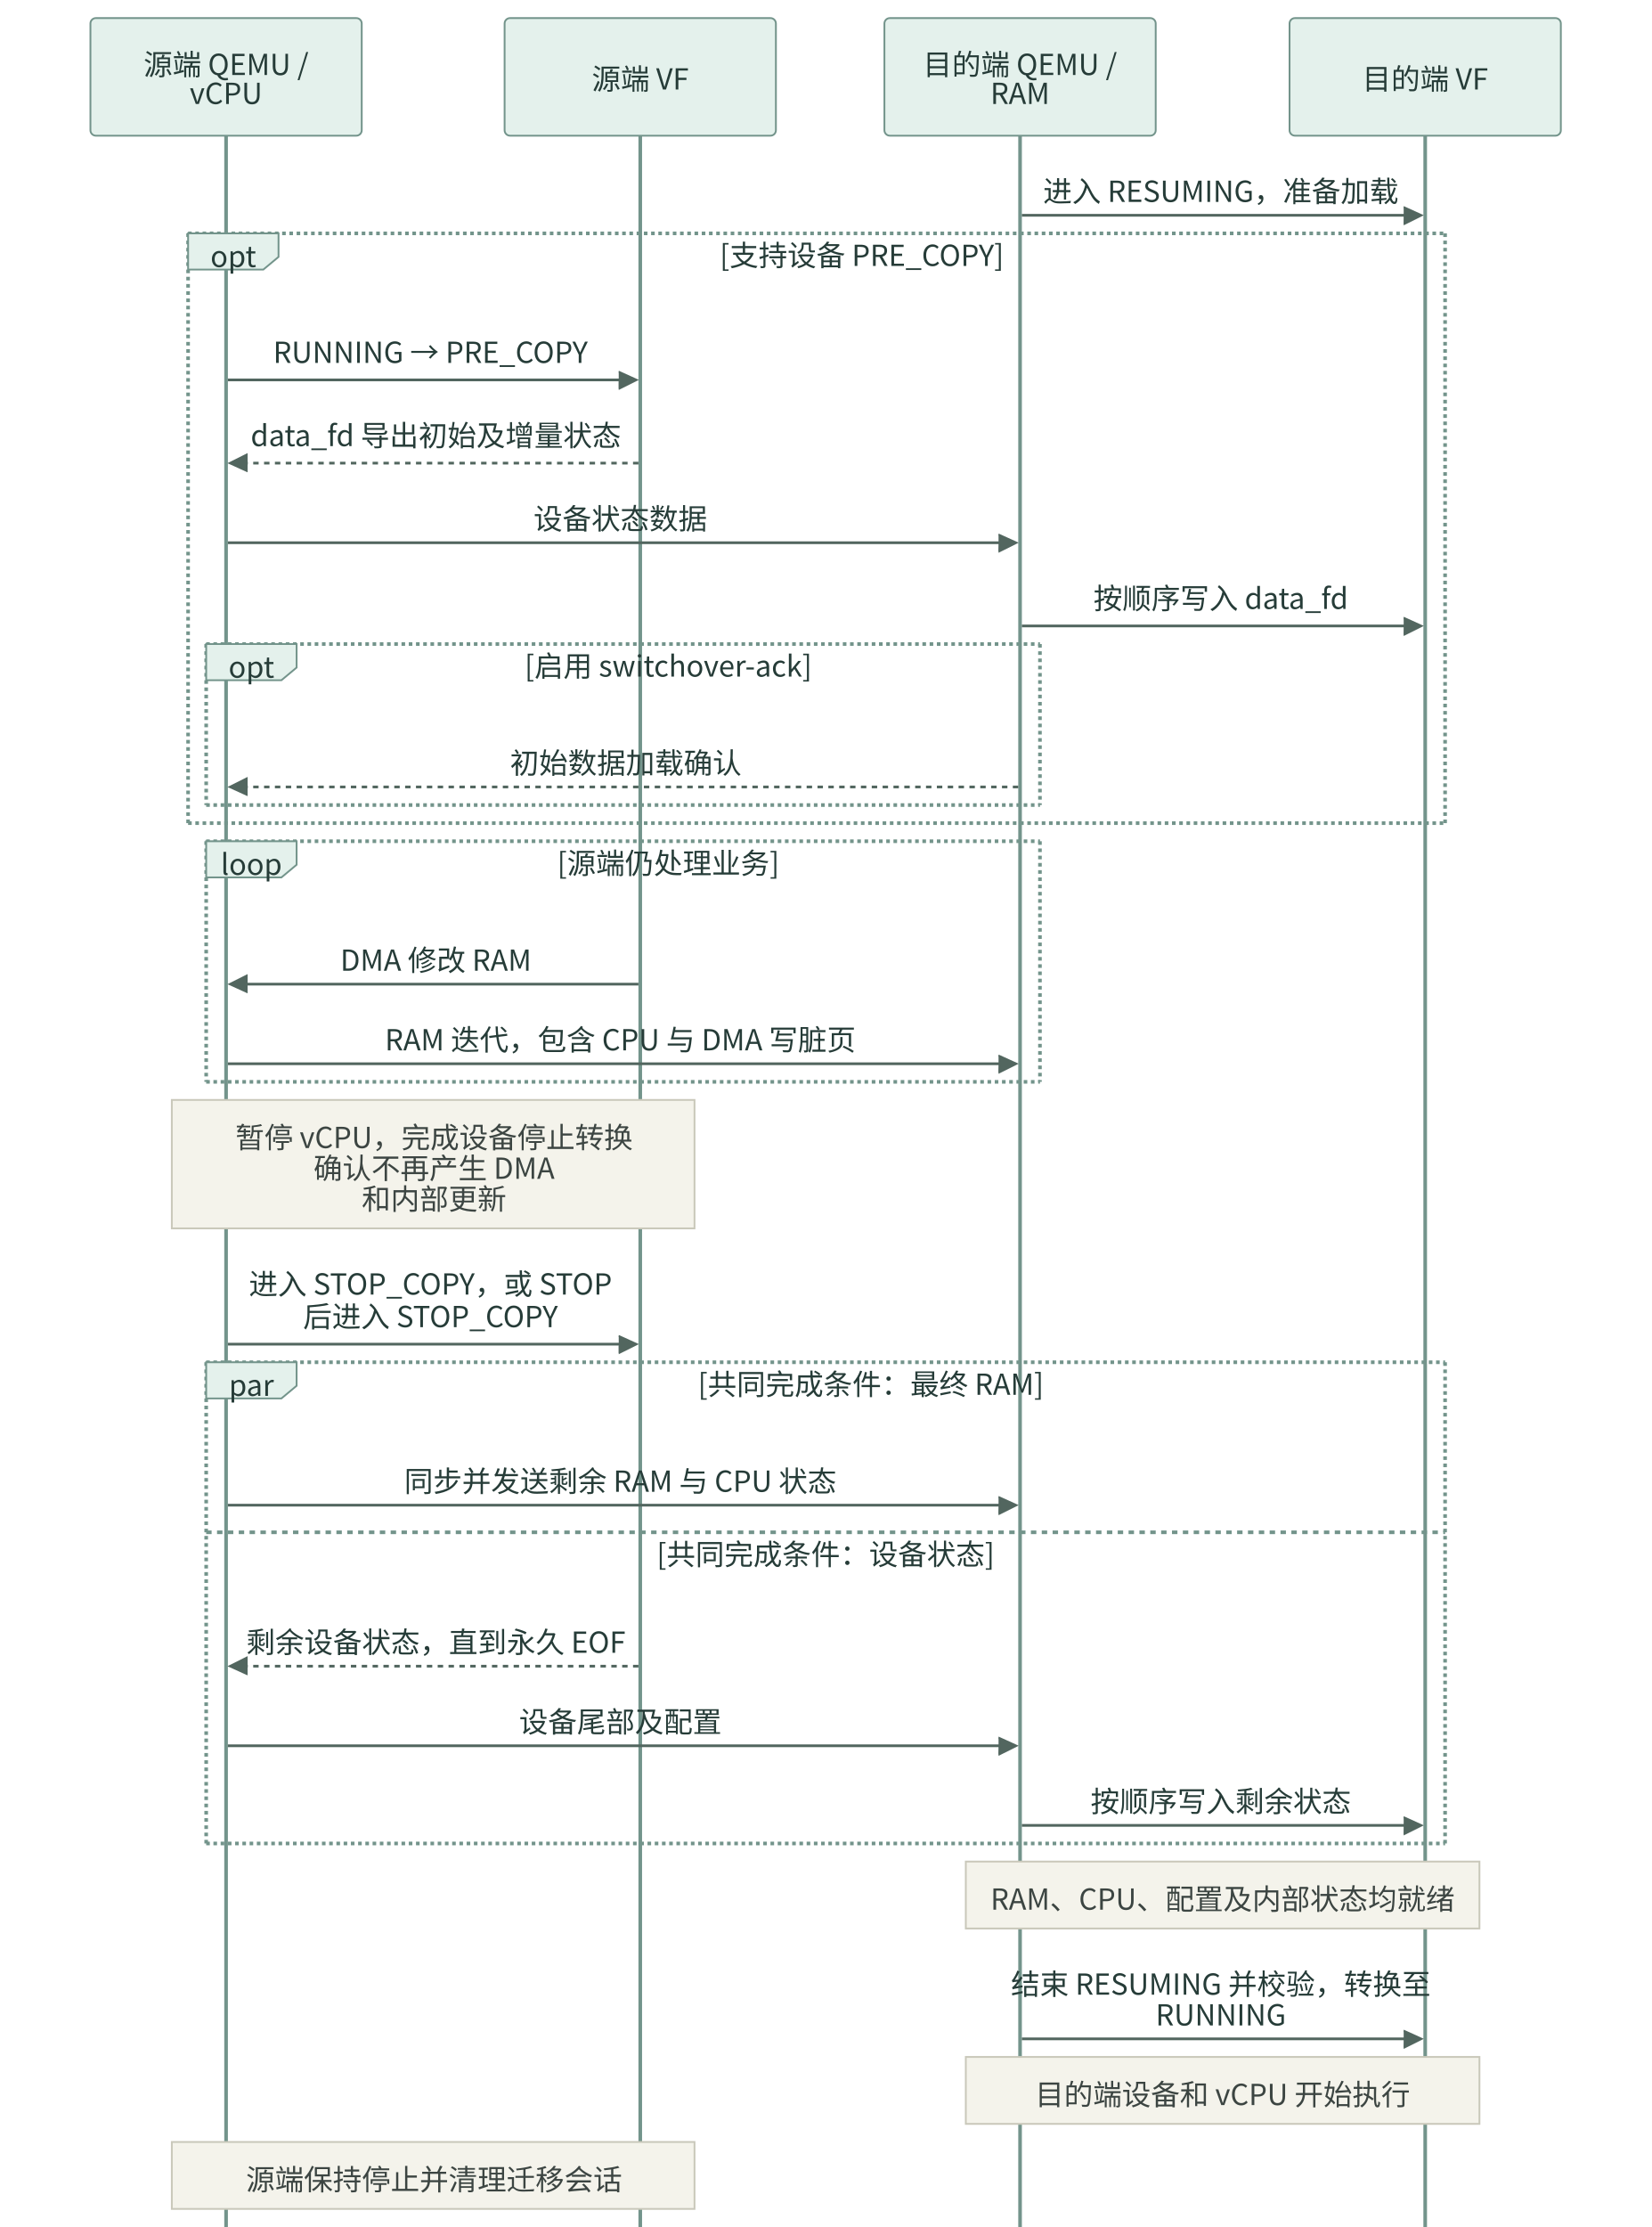
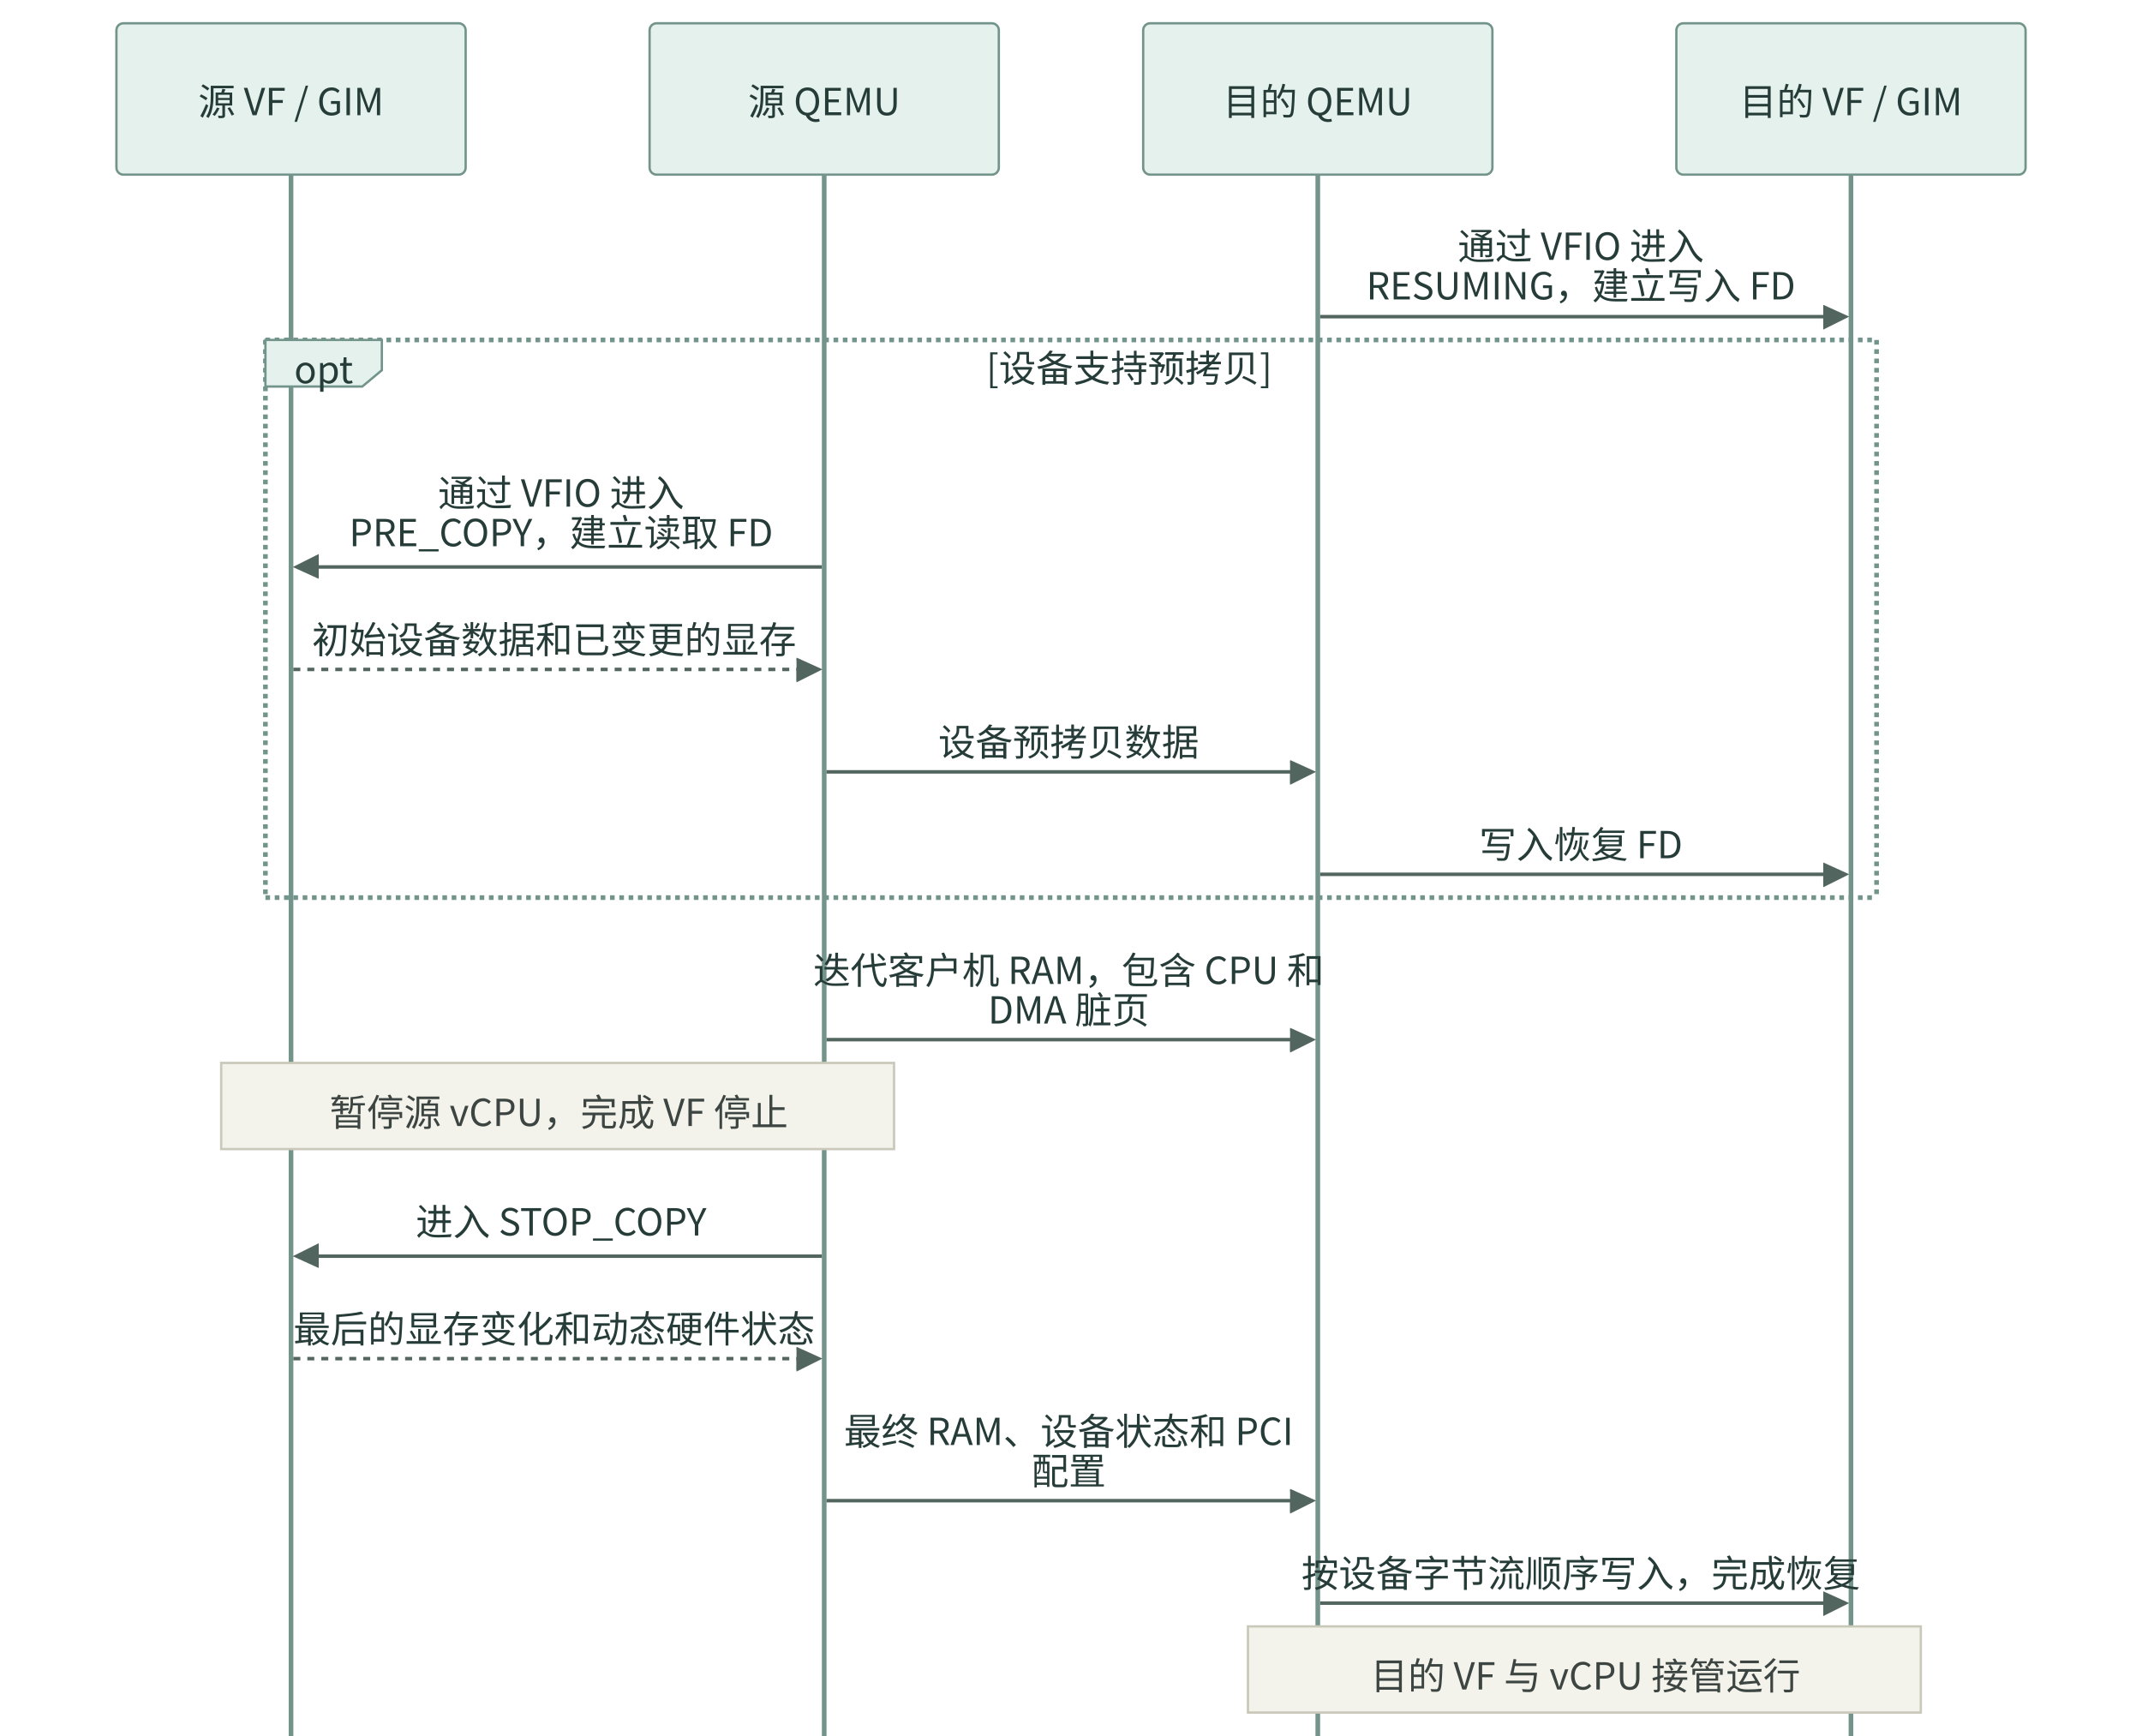
- <svg xmlns="http://www.w3.org/2000/svg" id="my-svg" width="913" style="max-width: 913px; background-color: transparent;" viewBox="-50 -10 913 1231" role="graphics-document document" aria-roledescription="sequence" aria-describedby="chart-desc-my-svg" aria-labelledby="chart-title-my-svg" height="1231">
+ <svg xmlns="http://www.w3.org/2000/svg" id="my-svg" width="920" style="max-width: 920px; background-color: transparent;" viewBox="-50 -10 920 745.5" role="graphics-document document" aria-roledescription="sequence" aria-describedby="chart-desc-my-svg" aria-labelledby="chart-title-my-svg" height="745.5">
  <g>
-     <line id="actor3" x1="738" y1="65" x2="738" y2="2000" class="actor-line 200" stroke-width="0.5px" stroke="#999" name="D" data-et="life-line" data-id="D" />
+     <line id="actor3" x1="745" y1="65" x2="745" y2="2000" class="actor-line 200" stroke-width="0.5px" stroke="#999" name="D" data-et="life-line" data-id="D" />
    <g id="root-3" data-et="participant" data-type="participant" data-id="D">
-       <rect x="663" y="0" fill="#eaeaea" stroke="#666" width="150" height="65" name="D" rx="3" ry="3" class="actor actor-top" />
-       <text x="738" y="32.5" dominant-baseline="central" alignment-baseline="central" class="actor actor-box" style="text-anchor: middle; font-size: 16px; font-weight: 400;">
-         <tspan x="738" dy="0">目的端 VF</tspan>
+       <rect x="670" y="0" fill="#eaeaea" stroke="#666" width="150" height="65" name="D" rx="3" ry="3" class="actor actor-top" />
+       <text x="745" y="32.5" dominant-baseline="central" alignment-baseline="central" class="actor actor-box" style="text-anchor: middle; font-size: 16px; font-weight: 400;">
+         <tspan x="745" dy="0">目的 VF / GIM</tspan>
      </text>
    </g>
  </g>
  <g>
-     <line id="actor2" x1="514" y1="65" x2="514" y2="2000" class="actor-line 200" stroke-width="0.5px" stroke="#999" name="T" data-et="life-line" data-id="T" />
+     <line id="actor2" x1="516" y1="65" x2="516" y2="2000" class="actor-line 200" stroke-width="0.5px" stroke="#999" name="T" data-et="life-line" data-id="T" />
    <g id="root-2" data-et="participant" data-type="participant" data-id="T">
-       <rect x="439" y="0" fill="#eaeaea" stroke="#666" width="150" height="65" name="T" rx="3" ry="3" class="actor actor-top" />
-       <text x="514" y="32.5" dominant-baseline="central" alignment-baseline="central" class="actor actor-box" style="text-anchor: middle; font-size: 16px; font-weight: 400;">
-         <tspan x="514" dy="-8">目的端 QEMU /</tspan>
-       </text>
-       <text x="514" y="32.5" dominant-baseline="central" alignment-baseline="central" class="actor actor-box" style="text-anchor: middle; font-size: 16px; font-weight: 400;">
-         <tspan x="514" dy="8">RAM</tspan>
+       <rect x="441" y="0" fill="#eaeaea" stroke="#666" width="150" height="65" name="T" rx="3" ry="3" class="actor actor-top" />
+       <text x="516" y="32.5" dominant-baseline="central" alignment-baseline="central" class="actor actor-box" style="text-anchor: middle; font-size: 16px; font-weight: 400;">
+         <tspan x="516" dy="0">目的 QEMU</tspan>
      </text>
    </g>
  </g>
  <g>
-     <line id="actor1" x1="304" y1="65" x2="304" y2="2000" class="actor-line 200" stroke-width="0.5px" stroke="#999" name="V" data-et="life-line" data-id="V" />
-     <g id="root-1" data-et="participant" data-type="participant" data-id="V">
-       <rect x="229" y="0" fill="#eaeaea" stroke="#666" width="150" height="65" name="V" rx="3" ry="3" class="actor actor-top" />
+     <line id="actor1" x1="304" y1="65" x2="304" y2="2000" class="actor-line 200" stroke-width="0.5px" stroke="#999" name="S" data-et="life-line" data-id="S" />
+     <g id="root-1" data-et="participant" data-type="participant" data-id="S">
+       <rect x="229" y="0" fill="#eaeaea" stroke="#666" width="150" height="65" name="S" rx="3" ry="3" class="actor actor-top" />
      <text x="304" y="32.5" dominant-baseline="central" alignment-baseline="central" class="actor actor-box" style="text-anchor: middle; font-size: 16px; font-weight: 400;">
-         <tspan x="304" dy="0">源端 VF</tspan>
+         <tspan x="304" dy="0">源 QEMU</tspan>
      </text>
    </g>
  </g>
  <g>
-     <line id="actor0" x1="75" y1="65" x2="75" y2="2000" class="actor-line 200" stroke-width="0.5px" stroke="#999" name="S" data-et="life-line" data-id="S" />
-     <g id="root-0" data-et="participant" data-type="participant" data-id="S">
-       <rect x="0" y="0" fill="#eaeaea" stroke="#666" width="150" height="65" name="S" rx="3" ry="3" class="actor actor-top" />
+     <line id="actor0" x1="75" y1="65" x2="75" y2="2000" class="actor-line 200" stroke-width="0.5px" stroke="#999" name="V" data-et="life-line" data-id="V" />
+     <g id="root-0" data-et="participant" data-type="participant" data-id="V">
+       <rect x="0" y="0" fill="#eaeaea" stroke="#666" width="150" height="65" name="V" rx="3" ry="3" class="actor actor-top" />
      <text x="75" y="32.5" dominant-baseline="central" alignment-baseline="central" class="actor actor-box" style="text-anchor: middle; font-size: 16px; font-weight: 400;">
-         <tspan x="75" dy="-8">源端 QEMU /</tspan>
-       </text>
-       <text x="75" y="32.5" dominant-baseline="central" alignment-baseline="central" class="actor actor-box" style="text-anchor: middle; font-size: 16px; font-weight: 400;">
-         <tspan x="75" dy="8">vCPU</tspan>
+         <tspan x="75" dy="0">源 VF / GIM</tspan>
      </text>
    </g>
  </g>
  <style>#my-svg{font-family:Noto Sans CJK SC,Microsoft YaHei,sans-serif;font-size:15px;fill:#263c38;}@keyframes edge-animation-frame{from{stroke-dashoffset:0;}}@keyframes dash{to{stroke-dashoffset:0;}}#my-svg .edge-animation-slow{stroke-dasharray:9,5!important;stroke-dashoffset:900;animation:dash 50s linear infinite;stroke-linecap:round;}#my-svg .edge-animation-fast{stroke-dasharray:9,5!important;stroke-dashoffset:900;animation:dash 20s linear infinite;stroke-linecap:round;}#my-svg .error-icon{fill:#f5f4f1;}#my-svg .error-text{fill:#0a0b0e;stroke:#0a0b0e;}#my-svg .edge-thickness-normal{stroke-width:1px;}#my-svg .edge-thickness-thick{stroke-width:3.5px;}#my-svg .edge-pattern-solid{stroke-dasharray:0;}#my-svg .edge-thickness-invisible{stroke-width:0;fill:none;}#my-svg .edge-pattern-dashed{stroke-dasharray:3;}#my-svg .edge-pattern-dotted{stroke-dasharray:2;}#my-svg .marker{fill:#738b87;stroke:#738b87;}#my-svg .marker.cross{stroke:#738b87;}#my-svg svg{font-family:Noto Sans CJK SC,Microsoft YaHei,sans-serif;font-size:15px;}#my-svg p{margin:0;}#my-svg .actor{stroke:#73948b;fill:#e4f1ec;stroke-width:1;}#my-svg rect.actor.outer-path[data-look="neo"]{filter:drop-shadow( 1px 2px 2px rgba(185,185,185,1));}#my-svg rect.note[data-look="neo"]{stroke:#c9c8ba;fill:#f4f3eb;filter:drop-shadow( 1px 2px 2px rgba(185,185,185,1));}#my-svg text.actor&gt;tspan{fill:#263c38;stroke:none;}#my-svg .actor-line{stroke:#73948b;}#my-svg .innerArc{stroke-width:1.5;stroke-dasharray:none;}#my-svg .messageLine0{stroke-width:1.5;stroke-dasharray:none;stroke:#52665f;}#my-svg .messageLine1{stroke-width:1.5;stroke-dasharray:2,2;stroke:#52665f;}#my-svg [id$="-arrowhead"] path{fill:#52665f;stroke:#52665f;}#my-svg .sequenceNumber{fill:#8c7478;}#my-svg [id$="-sequencenumber"]{fill:#52665f;}#my-svg [id$="-crosshead"] path{fill:#52665f;stroke:#52665f;}#my-svg .messageText{fill:#263c38;stroke:none;}#my-svg .labelBox{stroke:#73948b;fill:#e4f1ec;filter:none;}#my-svg .labelText,#my-svg .labelText&gt;tspan{fill:#263c38;stroke:none;}#my-svg .loopText,#my-svg .loopText&gt;tspan{fill:#263c38;stroke:none;}#my-svg .sectionTitle,#my-svg .sectionTitle&gt;tspan{fill:#263c38;stroke:none;}#my-svg .loopLine{stroke-width:2px;stroke-dasharray:2,2;stroke:#73948b;fill:#73948b;}#my-svg .note{stroke:#c9c8ba;fill:#f4f3eb;}#my-svg .noteText,#my-svg .noteText&gt;tspan{fill:#3c4542;stroke:none;font-weight:normal;}#my-svg .activation0{fill:#f3f5f2;stroke:hsl(100, 13.043%, 85.49%);}#my-svg .activation1{fill:#f3f5f2;stroke:hsl(100, 13.043%, 85.49%);}#my-svg .activation2{fill:#f3f5f2;stroke:hsl(100, 13.043%, 85.49%);}#my-svg .actorPopupMenu{position:absolute;}#my-svg .actorPopupMenuPanel{position:absolute;fill:#e4f1ec;box-shadow:0px 8px 16px 0px rgba(0,0,0,0.2);filter:drop-shadow(3px 5px 2px rgb(0 0 0 / 0.4));}#my-svg .actor-man circle,#my-svg line{fill:#e4f1ec;stroke-width:2px;}#my-svg g rect.rect{filter:drop-shadow( 1px 2px 2px rgba(185,185,185,1));stroke:#73948b;}#my-svg .node .neo-node{stroke:#73948b;}#my-svg [data-look="neo"].node rect,#my-svg [data-look="neo"].cluster rect,#my-svg [data-look="neo"].node polygon{stroke:url(#my-svg-gradient);filter:drop-shadow( 1px 2px 2px rgba(185,185,185,1));}#my-svg [data-look="neo"].swimlane.cluster rect{filter:none;}#my-svg [data-look="neo"].node path{stroke:url(#my-svg-gradient);stroke-width:1px;}#my-svg [data-look="neo"].node .outer-path{filter:drop-shadow( 1px 2px 2px rgba(185,185,185,1));}#my-svg [data-look="neo"].node .neo-line path{stroke:#73948b;filter:none;}#my-svg [data-look="neo"].node circle{stroke:url(#my-svg-gradient);filter:drop-shadow( 1px 2px 2px rgba(185,185,185,1));}#my-svg [data-look="neo"].node circle .state-start{fill:#000000;}#my-svg [data-look="neo"].icon-shape .icon{fill:url(#my-svg-gradient);filter:drop-shadow( 1px 2px 2px rgba(185,185,185,1));}#my-svg [data-look="neo"].icon-shape .icon-neo path{stroke:url(#my-svg-gradient);filter:drop-shadow( 1px 2px 2px rgba(185,185,185,1));}#my-svg :root{--mermaid-font-family:"trebuchet ms",verdana,arial,sans-serif;}</style>
  <g />
  <defs>
    <symbol id="my-svg-computer" width="24" height="24">
      <path transform="scale(.5)" d="M2 2v13h20v-13h-20zm18 11h-16v-9h16v9zm-10.228 6l.466-1h3.524l.467 1h-4.457zm14.228 3h-24l2-6h2.104l-1.33 4h18.45l-1.297-4h2.073l2 6zm-5-10h-14v-7h14v7z" />
    </symbol>
  </defs>
  <defs>
    <symbol id="my-svg-database" fill-rule="evenodd" clip-rule="evenodd">
      <path transform="scale(.5)" d="M12.258.001l.256.004.255.005.253.008.251.01.249.012.247.015.246.016.242.019.241.02.239.023.236.024.233.027.231.028.229.031.225.032.223.034.22.036.217.038.214.04.211.041.208.043.205.045.201.046.198.048.194.05.191.051.187.053.183.054.18.056.175.057.172.059.168.06.163.061.16.063.155.064.15.066.074.033.073.033.071.034.07.034.069.035.068.035.067.035.066.035.064.036.064.036.062.036.06.036.06.037.058.037.058.037.055.038.055.038.053.038.052.038.051.039.05.039.048.039.047.039.045.04.044.04.043.04.041.04.04.041.039.041.037.041.036.041.034.041.033.042.032.042.03.042.029.042.027.042.026.043.024.043.023.043.021.043.02.043.018.044.017.043.015.044.013.044.012.044.011.045.009.044.007.045.006.045.004.045.002.045.001.045v17l-.001.045-.002.045-.004.045-.006.045-.007.045-.009.044-.011.045-.012.044-.013.044-.015.044-.017.043-.018.044-.02.043-.021.043-.023.043-.024.043-.026.043-.027.042-.029.042-.03.042-.032.042-.033.042-.034.041-.036.041-.037.041-.039.041-.04.041-.041.04-.043.04-.044.04-.045.04-.047.039-.048.039-.05.039-.051.039-.052.038-.053.038-.055.038-.055.038-.058.037-.058.037-.06.037-.06.036-.062.036-.064.036-.064.036-.066.035-.067.035-.068.035-.069.035-.07.034-.071.034-.073.033-.074.033-.15.066-.155.064-.16.063-.163.061-.168.06-.172.059-.175.057-.18.056-.183.054-.187.053-.191.051-.194.05-.198.048-.201.046-.205.045-.208.043-.211.041-.214.04-.217.038-.22.036-.223.034-.225.032-.229.031-.231.028-.233.027-.236.024-.239.023-.241.02-.242.019-.246.016-.247.015-.249.012-.251.01-.253.008-.255.005-.256.004-.258.001-.258-.001-.256-.004-.255-.005-.253-.008-.251-.01-.249-.012-.247-.015-.245-.016-.243-.019-.241-.02-.238-.023-.236-.024-.234-.027-.231-.028-.228-.031-.226-.032-.223-.034-.22-.036-.217-.038-.214-.04-.211-.041-.208-.043-.204-.045-.201-.046-.198-.048-.195-.05-.19-.051-.187-.053-.184-.054-.179-.056-.176-.057-.172-.059-.167-.06-.164-.061-.159-.063-.155-.064-.151-.066-.074-.033-.072-.033-.072-.034-.07-.034-.069-.035-.068-.035-.067-.035-.066-.035-.064-.036-.063-.036-.062-.036-.061-.036-.06-.037-.058-.037-.057-.037-.056-.038-.055-.038-.053-.038-.052-.038-.051-.039-.049-.039-.049-.039-.046-.039-.046-.04-.044-.04-.043-.04-.041-.04-.04-.041-.039-.041-.037-.041-.036-.041-.034-.041-.033-.042-.032-.042-.03-.042-.029-.042-.027-.042-.026-.043-.024-.043-.023-.043-.021-.043-.02-.043-.018-.044-.017-.043-.015-.044-.013-.044-.012-.044-.011-.045-.009-.044-.007-.045-.006-.045-.004-.045-.002-.045-.001-.045v-17l.001-.045.002-.045.004-.045.006-.045.007-.045.009-.044.011-.045.012-.044.013-.044.015-.044.017-.043.018-.044.02-.043.021-.043.023-.043.024-.043.026-.043.027-.042.029-.042.03-.042.032-.042.033-.042.034-.041.036-.041.037-.041.039-.041.04-.041.041-.04.043-.04.044-.04.046-.04.046-.039.049-.039.049-.039.051-.039.052-.038.053-.038.055-.038.056-.038.057-.037.058-.037.06-.037.061-.036.062-.036.063-.036.064-.036.066-.035.067-.035.068-.035.069-.035.07-.034.072-.034.072-.033.074-.033.151-.066.155-.064.159-.063.164-.061.167-.06.172-.059.176-.057.179-.056.184-.054.187-.053.19-.051.195-.05.198-.048.201-.046.204-.045.208-.043.211-.041.214-.04.217-.038.22-.036.223-.034.226-.032.228-.031.231-.028.234-.027.236-.024.238-.023.241-.02.243-.019.245-.016.247-.015.249-.012.251-.01.253-.008.255-.005.256-.004.258-.001.258.001zm-9.258 20.499v.01l.001.021.003.021.004.022.005.021.006.022.007.022.009.023.01.022.011.023.012.023.013.023.015.023.016.024.017.023.018.024.019.024.021.024.022.025.023.024.024.025.052.049.056.05.061.051.066.051.07.051.075.051.079.052.084.052.088.052.092.052.097.052.102.051.105.052.11.052.114.051.119.051.123.051.127.05.131.05.135.05.139.048.144.049.147.047.152.047.155.047.16.045.163.045.167.043.171.043.176.041.178.041.183.039.187.039.19.037.194.035.197.035.202.033.204.031.209.03.212.029.216.027.219.025.222.024.226.021.23.02.233.018.236.016.24.015.243.012.246.01.249.008.253.005.256.004.259.001.26-.001.257-.004.254-.005.25-.008.247-.011.244-.012.241-.014.237-.016.233-.018.231-.021.226-.021.224-.024.22-.026.216-.027.212-.028.21-.031.205-.031.202-.034.198-.034.194-.036.191-.037.187-.039.183-.04.179-.04.175-.042.172-.043.168-.044.163-.045.16-.046.155-.046.152-.047.148-.048.143-.049.139-.049.136-.05.131-.05.126-.05.123-.051.118-.052.114-.051.11-.052.106-.052.101-.052.096-.052.092-.052.088-.053.083-.051.079-.052.074-.052.07-.051.065-.051.06-.051.056-.05.051-.05.023-.024.023-.025.021-.024.02-.024.019-.024.018-.024.017-.024.015-.023.014-.024.013-.023.012-.023.01-.023.01-.022.008-.022.006-.022.006-.022.004-.022.004-.021.001-.021.001-.021v-4.127l-.077.055-.08.053-.083.054-.085.053-.087.052-.09.052-.093.051-.095.05-.097.05-.1.049-.102.049-.105.048-.106.047-.109.047-.111.046-.114.045-.115.045-.118.044-.12.043-.122.042-.124.042-.126.041-.128.04-.13.04-.132.038-.134.038-.135.037-.138.037-.139.035-.142.035-.143.034-.144.033-.147.032-.148.031-.15.03-.151.03-.153.029-.154.027-.156.027-.158.026-.159.025-.161.024-.162.023-.163.022-.165.021-.166.02-.167.019-.169.018-.169.017-.171.016-.173.015-.173.014-.175.013-.175.012-.177.011-.178.01-.179.008-.179.008-.181.006-.182.005-.182.004-.184.003-.184.002h-.37l-.184-.002-.184-.003-.182-.004-.182-.005-.181-.006-.179-.008-.179-.008-.178-.01-.176-.011-.176-.012-.175-.013-.173-.014-.172-.015-.171-.016-.17-.017-.169-.018-.167-.019-.166-.02-.165-.021-.163-.022-.162-.023-.161-.024-.159-.025-.157-.026-.156-.027-.155-.027-.153-.029-.151-.03-.15-.03-.148-.031-.146-.032-.145-.033-.143-.034-.141-.035-.14-.035-.137-.037-.136-.037-.134-.038-.132-.038-.13-.04-.128-.04-.126-.041-.124-.042-.122-.042-.12-.044-.117-.043-.116-.045-.113-.045-.112-.046-.109-.047-.106-.047-.105-.048-.102-.049-.1-.049-.097-.05-.095-.05-.093-.052-.09-.051-.087-.052-.085-.053-.083-.054-.08-.054-.077-.054v4.127zm0-5.654v.011l.001.021.003.021.004.021.005.022.006.022.007.022.009.022.01.022.011.023.012.023.013.023.015.024.016.023.017.024.018.024.019.024.021.024.022.024.023.025.024.024.052.05.056.05.061.05.066.051.07.051.075.052.079.051.084.052.088.052.092.052.097.052.102.052.105.052.11.051.114.051.119.052.123.05.127.051.131.05.135.049.139.049.144.048.147.048.152.047.155.046.16.045.163.045.167.044.171.042.176.042.178.04.183.04.187.038.19.037.194.036.197.034.202.033.204.032.209.03.212.028.216.027.219.025.222.024.226.022.23.02.233.018.236.016.24.014.243.012.246.01.249.008.253.006.256.003.259.001.26-.001.257-.003.254-.006.25-.008.247-.01.244-.012.241-.015.237-.016.233-.018.231-.02.226-.022.224-.024.22-.025.216-.027.212-.029.21-.03.205-.032.202-.033.198-.035.194-.036.191-.037.187-.039.183-.039.179-.041.175-.042.172-.043.168-.044.163-.045.16-.045.155-.047.152-.047.148-.048.143-.048.139-.05.136-.049.131-.05.126-.051.123-.051.118-.051.114-.052.11-.052.106-.052.101-.052.096-.052.092-.052.088-.052.083-.052.079-.052.074-.051.07-.052.065-.051.06-.05.056-.051.051-.049.023-.025.023-.024.021-.025.02-.024.019-.024.018-.024.017-.024.015-.023.014-.023.013-.024.012-.022.01-.023.01-.023.008-.022.006-.022.006-.022.004-.021.004-.022.001-.021.001-.021v-4.139l-.077.054-.08.054-.083.054-.085.052-.087.053-.09.051-.093.051-.095.051-.097.05-.1.049-.102.049-.105.048-.106.047-.109.047-.111.046-.114.045-.115.044-.118.044-.12.044-.122.042-.124.042-.126.041-.128.04-.13.039-.132.039-.134.038-.135.037-.138.036-.139.036-.142.035-.143.033-.144.033-.147.033-.148.031-.15.03-.151.03-.153.028-.154.028-.156.027-.158.026-.159.025-.161.024-.162.023-.163.022-.165.021-.166.02-.167.019-.169.018-.169.017-.171.016-.173.015-.173.014-.175.013-.175.012-.177.011-.178.009-.179.009-.179.007-.181.007-.182.005-.182.004-.184.003-.184.002h-.37l-.184-.002-.184-.003-.182-.004-.182-.005-.181-.007-.179-.007-.179-.009-.178-.009-.176-.011-.176-.012-.175-.013-.173-.014-.172-.015-.171-.016-.17-.017-.169-.018-.167-.019-.166-.02-.165-.021-.163-.022-.162-.023-.161-.024-.159-.025-.157-.026-.156-.027-.155-.028-.153-.028-.151-.03-.15-.03-.148-.031-.146-.033-.145-.033-.143-.033-.141-.035-.14-.036-.137-.036-.136-.037-.134-.038-.132-.039-.13-.039-.128-.04-.126-.041-.124-.042-.122-.043-.12-.043-.117-.044-.116-.044-.113-.046-.112-.046-.109-.046-.106-.047-.105-.048-.102-.049-.1-.049-.097-.05-.095-.051-.093-.051-.09-.051-.087-.053-.085-.052-.083-.054-.08-.054-.077-.054v4.139zm0-5.666v.011l.001.02.003.022.004.021.005.022.006.021.007.022.009.023.01.022.011.023.012.023.013.023.015.023.016.024.017.024.018.023.019.024.021.025.022.024.023.024.024.025.052.05.056.05.061.05.066.051.07.051.075.052.079.051.084.052.088.052.092.052.097.052.102.052.105.051.11.052.114.051.119.051.123.051.127.05.131.05.135.05.139.049.144.048.147.048.152.047.155.046.16.045.163.045.167.043.171.043.176.042.178.04.183.04.187.038.19.037.194.036.197.034.202.033.204.032.209.03.212.028.216.027.219.025.222.024.226.021.23.02.233.018.236.017.24.014.243.012.246.01.249.008.253.006.256.003.259.001.26-.001.257-.003.254-.006.25-.008.247-.01.244-.013.241-.014.237-.016.233-.018.231-.02.226-.022.224-.024.22-.025.216-.027.212-.029.21-.03.205-.032.202-.033.198-.035.194-.036.191-.037.187-.039.183-.039.179-.041.175-.042.172-.043.168-.044.163-.045.16-.045.155-.047.152-.047.148-.048.143-.049.139-.049.136-.049.131-.051.126-.05.123-.051.118-.052.114-.051.11-.052.106-.052.101-.052.096-.052.092-.052.088-.052.083-.052.079-.052.074-.052.07-.051.065-.051.06-.051.056-.05.051-.049.023-.025.023-.025.021-.024.02-.024.019-.024.018-.024.017-.024.015-.023.014-.024.013-.023.012-.023.01-.022.01-.023.008-.022.006-.022.006-.022.004-.022.004-.021.001-.021.001-.021v-4.153l-.077.054-.08.054-.083.053-.085.053-.087.053-.09.051-.093.051-.095.051-.097.05-.1.049-.102.048-.105.048-.106.048-.109.046-.111.046-.114.046-.115.044-.118.044-.12.043-.122.043-.124.042-.126.041-.128.04-.13.039-.132.039-.134.038-.135.037-.138.036-.139.036-.142.034-.143.034-.144.033-.147.032-.148.032-.15.03-.151.03-.153.028-.154.028-.156.027-.158.026-.159.024-.161.024-.162.023-.163.023-.165.021-.166.02-.167.019-.169.018-.169.017-.171.016-.173.015-.173.014-.175.013-.175.012-.177.01-.178.01-.179.009-.179.007-.181.006-.182.006-.182.004-.184.003-.184.001-.185.001-.185-.001-.184-.001-.184-.003-.182-.004-.182-.006-.181-.006-.179-.007-.179-.009-.178-.01-.176-.01-.176-.012-.175-.013-.173-.014-.172-.015-.171-.016-.17-.017-.169-.018-.167-.019-.166-.02-.165-.021-.163-.023-.162-.023-.161-.024-.159-.024-.157-.026-.156-.027-.155-.028-.153-.028-.151-.03-.15-.03-.148-.032-.146-.032-.145-.033-.143-.034-.141-.034-.14-.036-.137-.036-.136-.037-.134-.038-.132-.039-.13-.039-.128-.041-.126-.041-.124-.041-.122-.043-.12-.043-.117-.044-.116-.044-.113-.046-.112-.046-.109-.046-.106-.048-.105-.048-.102-.048-.1-.05-.097-.049-.095-.051-.093-.051-.09-.052-.087-.052-.085-.053-.083-.053-.08-.054-.077-.054v4.153zm8.74-8.179l-.257.004-.254.005-.25.008-.247.011-.244.012-.241.014-.237.016-.233.018-.231.021-.226.022-.224.023-.22.026-.216.027-.212.028-.21.031-.205.032-.202.033-.198.034-.194.036-.191.038-.187.038-.183.04-.179.041-.175.042-.172.043-.168.043-.163.045-.16.046-.155.046-.152.048-.148.048-.143.048-.139.049-.136.05-.131.05-.126.051-.123.051-.118.051-.114.052-.11.052-.106.052-.101.052-.096.052-.092.052-.088.052-.083.052-.079.052-.074.051-.07.052-.065.051-.06.05-.056.05-.051.05-.023.025-.023.024-.021.024-.02.025-.019.024-.018.024-.017.023-.015.024-.014.023-.013.023-.012.023-.01.023-.01.022-.008.022-.006.023-.006.021-.004.022-.004.021-.001.021-.001.021.001.021.001.021.004.021.004.022.006.021.006.023.008.022.01.022.01.023.012.023.013.023.014.023.015.024.017.023.018.024.019.024.02.025.021.024.023.024.023.025.051.05.056.05.06.05.065.051.07.052.074.051.079.052.083.052.088.052.092.052.096.052.101.052.106.052.11.052.114.052.118.051.123.051.126.051.131.05.136.05.139.049.143.048.148.048.152.048.155.046.16.046.163.045.168.043.172.043.175.042.179.041.183.04.187.038.191.038.194.036.198.034.202.033.205.032.21.031.212.028.216.027.22.026.224.023.226.022.231.021.233.018.237.016.241.014.244.012.247.011.25.008.254.005.257.004.26.001.26-.001.257-.004.254-.005.25-.008.247-.011.244-.012.241-.014.237-.016.233-.018.231-.021.226-.022.224-.023.22-.026.216-.027.212-.028.21-.031.205-.032.202-.033.198-.034.194-.036.191-.038.187-.038.183-.04.179-.041.175-.042.172-.043.168-.043.163-.045.16-.046.155-.046.152-.048.148-.048.143-.048.139-.049.136-.05.131-.05.126-.051.123-.051.118-.051.114-.052.11-.052.106-.052.101-.052.096-.052.092-.052.088-.052.083-.052.079-.052.074-.051.07-.052.065-.051.06-.05.056-.05.051-.05.023-.025.023-.024.021-.024.02-.025.019-.024.018-.024.017-.023.015-.024.014-.023.013-.023.012-.023.01-.023.01-.022.008-.022.006-.023.006-.021.004-.022.004-.021.001-.021.001-.021-.001-.021-.001-.021-.004-.021-.004-.022-.006-.021-.006-.023-.008-.022-.01-.022-.01-.023-.012-.023-.013-.023-.014-.023-.015-.024-.017-.023-.018-.024-.019-.024-.02-.025-.021-.024-.023-.024-.023-.025-.051-.05-.056-.05-.06-.05-.065-.051-.07-.052-.074-.051-.079-.052-.083-.052-.088-.052-.092-.052-.096-.052-.101-.052-.106-.052-.11-.052-.114-.052-.118-.051-.123-.051-.126-.051-.131-.05-.136-.05-.139-.049-.143-.048-.148-.048-.152-.048-.155-.046-.16-.046-.163-.045-.168-.043-.172-.043-.175-.042-.179-.041-.183-.04-.187-.038-.191-.038-.194-.036-.198-.034-.202-.033-.205-.032-.21-.031-.212-.028-.216-.027-.22-.026-.224-.023-.226-.022-.231-.021-.233-.018-.237-.016-.241-.014-.244-.012-.247-.011-.25-.008-.254-.005-.257-.004-.26-.001-.26.001z" />
    </symbol>
  </defs>
  <defs>
    <symbol id="my-svg-clock" width="24" height="24">
      <path transform="scale(.5)" d="M12 2c5.514 0 10 4.486 10 10s-4.486 10-10 10-10-4.486-10-10 4.486-10 10-10zm0-2c-6.627 0-12 5.373-12 12s5.373 12 12 12 12-5.373 12-12-5.373-12-12-12zm5.848 12.459c.202.038.202.333.001.372-1.907.361-6.045 1.111-6.547 1.111-.719 0-1.301-.582-1.301-1.301 0-.512.77-5.447 1.125-7.445.034-.192.312-.181.343.014l.985 6.238 5.394 1.011z" />
    </symbol>
  </defs>
  <defs>
    <marker id="my-svg-arrowhead" refX="7.9" refY="5" markerUnits="userSpaceOnUse" markerWidth="12" markerHeight="12" orient="auto-start-reverse">
      <path d="M -1 0 L 10 5 L 0 10 z" />
    </marker>
  </defs>
  <defs>
    <marker id="my-svg-crosshead" markerWidth="15" markerHeight="8" orient="auto" refX="4" refY="4.5">
      <path fill="none" stroke="#000000" stroke-width="1pt" d="M 1,2 L 6,7 M 6,2 L 1,7" style="stroke-dasharray: 0, 0;" />
    </marker>
  </defs>
  <defs>
    <marker id="my-svg-filled-head" refX="15.5" refY="7" markerWidth="20" markerHeight="28" orient="auto">
      <path d="M 18,7 L9,13 L14,7 L9,1 Z" />
    </marker>
  </defs>
  <defs>
    <marker id="my-svg-sequencenumber" refX="15" refY="15" markerWidth="60" markerHeight="40" orient="auto">
      <circle cx="15" cy="15" r="6" />
    </marker>
  </defs>
  <defs>
    <marker id="my-svg-solidTopArrowHead" refX="7.9" refY="7.25" markerUnits="userSpaceOnUse" markerWidth="12" markerHeight="12" orient="auto-start-reverse">
      <path d="M 0 0 L 10 8 L 0 8 z" />
    </marker>
  </defs>
  <defs>
    <marker id="my-svg-solidBottomArrowHead" refX="7.9" refY="0.75" markerUnits="userSpaceOnUse" markerWidth="12" markerHeight="12" orient="auto-start-reverse">
      <path d="M 0 0 L 10 0 L 0 8 z" />
    </marker>
  </defs>
  <defs>
    <marker id="my-svg-stickTopArrowHead" refX="7.5" refY="7" markerUnits="userSpaceOnUse" markerWidth="12" markerHeight="12" orient="auto-start-reverse">
      <path d="M 0 0 L 7 7" stroke="black" stroke-width="1.5" fill="none" />
    </marker>
  </defs>
  <defs>
    <marker id="my-svg-stickBottomArrowHead" refX="7.5" refY="0" markerUnits="userSpaceOnUse" markerWidth="12" markerHeight="12" orient="auto-start-reverse">
      <path d="M 0 7 L 7 0" stroke="black" stroke-width="1.5" fill="none" />
    </marker>
  </defs>
-   <g data-et="control-structure" data-id="i8">
-     <line x1="64" y1="346" x2="525" y2="346" class="loopLine" />
-     <line x1="525" y1="346" x2="525" y2="435" class="loopLine" />
-     <line x1="64" y1="435" x2="525" y2="435" class="loopLine" />
-     <line x1="64" y1="346" x2="64" y2="435" class="loopLine" />
-     <polygon points="64,346 114,346 114,359 105.6,366 64,366" class="labelBox" />
-     <text x="89" y="359" text-anchor="middle" dominant-baseline="middle" alignment-baseline="middle" class="labelText" style="font-size: 16px; font-weight: 400;">opt</text>
-     <text x="319.5" y="364" text-anchor="middle" class="loopText" style="font-size: 16px; font-weight: 400;">
-       <tspan x="319.5">[启用 switchover-ack]</tspan>
+   <g data-et="control-structure" data-id="i6">
+     <line x1="64" y1="136" x2="756" y2="136" class="loopLine" />
+     <line x1="756" y1="136" x2="756" y2="375.5" class="loopLine" />
+     <line x1="64" y1="375.5" x2="756" y2="375.5" class="loopLine" />
+     <line x1="64" y1="136" x2="64" y2="375.5" class="loopLine" />
+     <polygon points="64,136 114,136 114,149 105.6,156 64,156" class="labelBox" />
+     <text x="89" y="149" text-anchor="middle" dominant-baseline="middle" alignment-baseline="middle" class="labelText" style="font-size: 16px; font-weight: 400;">opt</text>
+     <text x="435" y="154" text-anchor="middle" class="loopText" style="font-size: 16px; font-weight: 400;">
+       <tspan x="435">[设备支持预拷贝]</tspan>
    </text>
  </g>
-   <g data-et="control-structure" data-id="i9">
-     <line x1="54" y1="119" x2="749" y2="119" class="loopLine" />
-     <line x1="749" y1="119" x2="749" y2="445" class="loopLine" />
-     <line x1="54" y1="445" x2="749" y2="445" class="loopLine" />
-     <line x1="54" y1="119" x2="54" y2="445" class="loopLine" />
-     <polygon points="54,119 104,119 104,132 95.6,139 54,139" class="labelBox" />
-     <text x="79" y="132" text-anchor="middle" dominant-baseline="middle" alignment-baseline="middle" class="labelText" style="font-size: 16px; font-weight: 400;">opt</text>
-     <text x="426.5" y="137" text-anchor="middle" class="loopText" style="font-size: 16px; font-weight: 400;">
-       <tspan x="426.5">[支持设备 PRE_COPY]</tspan>
+   <g data-et="note" data-id="i8">
+     <rect x="45" y="446.5" fill="#EDF2AE" stroke="#666" width="289" height="37" class="note" />
+     <text x="190" y="452" text-anchor="middle" dominant-baseline="middle" alignment-baseline="middle" class="noteText" dy="1em" style="font-size: 16px; font-weight: 400;">
+       <tspan x="190">暂停源 vCPU，完成 VF 停止</tspan>
    </text>
  </g>
-   <g data-et="control-structure" data-id="i13">
-     <line x1="64" y1="455" x2="525" y2="455" class="loopLine" />
-     <line x1="525" y1="455" x2="525" y2="588" class="loopLine" />
-     <line x1="64" y1="588" x2="525" y2="588" class="loopLine" />
-     <line x1="64" y1="455" x2="64" y2="588" class="loopLine" />
-     <polygon points="64,455 114,455 114,468 105.6,475 64,475" class="labelBox" />
-     <text x="89" y="468" text-anchor="middle" dominant-baseline="middle" alignment-baseline="middle" class="labelText" style="font-size: 16px; font-weight: 400;">loop</text>
-     <text x="319.5" y="473" text-anchor="middle" class="loopText" style="font-size: 16px; font-weight: 400;">
-       <tspan x="319.5">[源端仍处理业务]</tspan>
+   <g data-et="note" data-id="i13">
+     <rect x="486" y="688.5" fill="#EDF2AE" stroke="#666" width="289" height="37" class="note" />
+     <text x="631" y="694" text-anchor="middle" dominant-baseline="middle" alignment-baseline="middle" class="noteText" dy="1em" style="font-size: 16px; font-weight: 400;">
+       <tspan x="631">目的 VF 与 vCPU 接管运行</tspan>
    </text>
  </g>
-   <g data-et="note" data-id="i14">
-     <rect x="45" y="598" fill="#EDF2AE" stroke="#666" width="289" height="71" class="note" />
-     <text x="190" y="603" text-anchor="middle" dominant-baseline="middle" alignment-baseline="middle" class="noteText" dy="1em" style="font-size: 16px; font-weight: 400;">
-       <tspan x="190">暂停 vCPU，完成设备停止转换</tspan>
-     </text>
-     <text x="190" y="620" text-anchor="middle" dominant-baseline="middle" alignment-baseline="middle" class="noteText" dy="1em" style="font-size: 16px; font-weight: 400;">
-       <tspan x="190">确认不再产生 DMA</tspan>
-     </text>
-     <text x="190" y="637" text-anchor="middle" dominant-baseline="middle" alignment-baseline="middle" class="noteText" dy="1em" style="font-size: 16px; font-weight: 400;">
-       <tspan x="190">和内部更新</tspan>
-     </text>
-   </g>
-   <g data-et="control-structure" data-id="i22">
-     <line x1="64" y1="743" x2="749" y2="743" class="loopLine" />
-     <line x1="749" y1="743" x2="749" y2="1009" class="loopLine" />
-     <line x1="64" y1="1009" x2="749" y2="1009" class="loopLine" />
-     <line x1="64" y1="743" x2="64" y2="1009" class="loopLine" />
-     <line x1="64" y1="837" x2="749" y2="837" class="loopLine" style="stroke-dasharray: 3, 3;" />
-     <polygon points="64,743 114,743 114,756 105.6,763 64,763" class="labelBox" />
-     <text x="89" y="756" text-anchor="middle" dominant-baseline="middle" alignment-baseline="middle" class="labelText" style="font-size: 16px; font-weight: 400;">par</text>
-     <text x="431.5" y="761" text-anchor="middle" class="loopText" style="font-size: 16px; font-weight: 400;">
-       <tspan x="431.5">[共同完成条件：最终 RAM]</tspan>
-     </text>
-     <text x="406.5" y="855" text-anchor="middle" class="sectionTitle" style="font-size: 16px; font-weight: 400;">[共同完成条件：设备状态]</text>
-   </g>
-   <g data-et="note" data-id="i23">
-     <rect x="484" y="1019" fill="#EDF2AE" stroke="#666" width="284" height="37" class="note" />
-     <text x="626" y="1024" text-anchor="middle" dominant-baseline="middle" alignment-baseline="middle" class="noteText" dy="1em" style="font-size: 16px; font-weight: 400;">
-       <tspan x="626">RAM、CPU、配置及内部状态均就绪</tspan>
-     </text>
-   </g>
-   <g data-et="note" data-id="i25">
-     <rect x="484" y="1127" fill="#EDF2AE" stroke="#666" width="284" height="37" class="note" />
-     <text x="626" y="1132" text-anchor="middle" dominant-baseline="middle" alignment-baseline="middle" class="noteText" dy="1em" style="font-size: 16px; font-weight: 400;">
-       <tspan x="626">目的端设备和 vCPU 开始执行</tspan>
-     </text>
-   </g>
-   <g data-et="note" data-id="i26">
-     <rect x="45" y="1174" fill="#EDF2AE" stroke="#666" width="289" height="37" class="note" />
-     <text x="190" y="1179" text-anchor="middle" dominant-baseline="middle" alignment-baseline="middle" class="noteText" dy="1em" style="font-size: 16px; font-weight: 400;">
-       <tspan x="190">源端保持停止并清理迁移会话</tspan>
-     </text>
-   </g>
-   <text x="625" y="80" text-anchor="middle" dominant-baseline="middle" alignment-baseline="middle" class="messageText" dy="1em" style="font-size: 16px; font-weight: 400;">进入 RESUMING，准备加载</text>
-   <line x1="515" y1="109" x2="734" y2="109" class="messageLine0" data-et="message" data-id="i0" data-from="T" data-to="D" stroke-width="2" stroke="none" marker-end="url(#my-svg-arrowhead)" style="fill: none;" />
-   <text x="188" y="169" text-anchor="middle" dominant-baseline="middle" alignment-baseline="middle" class="messageText" dy="1em" style="font-size: 16px; font-weight: 400;">RUNNING → PRE_COPY</text>
-   <line x1="76" y1="200" x2="300" y2="200" class="messageLine0" data-et="message" data-id="i2" data-from="S" data-to="V" stroke-width="2" stroke="none" marker-end="url(#my-svg-arrowhead)" style="fill: none;" />
-   <text x="191" y="215" text-anchor="middle" dominant-baseline="middle" alignment-baseline="middle" class="messageText" dy="1em" style="font-size: 16px; font-weight: 400;">data_fd 导出初始及增量状态</text>
-   <line x1="303" y1="246" x2="79" y2="246" class="messageLine1" data-et="message" data-id="i3" data-from="V" data-to="S" stroke-width="2" stroke="none" marker-end="url(#my-svg-arrowhead)" style="stroke-dasharray: 3, 3; fill: none;" />
-   <text x="293" y="261" text-anchor="middle" dominant-baseline="middle" alignment-baseline="middle" class="messageText" dy="1em" style="font-size: 16px; font-weight: 400;">设备状态数据</text>
-   <line x1="76" y1="290" x2="510" y2="290" class="messageLine0" data-et="message" data-id="i4" data-from="S" data-to="T" stroke-width="2" stroke="none" marker-end="url(#my-svg-arrowhead)" style="fill: none;" />
-   <text x="625" y="305" text-anchor="middle" dominant-baseline="middle" alignment-baseline="middle" class="messageText" dy="1em" style="font-size: 16px; font-weight: 400;">按顺序写入 data_fd</text>
-   <line x1="515" y1="336" x2="734" y2="336" class="messageLine0" data-et="message" data-id="i5" data-from="T" data-to="D" stroke-width="2" stroke="none" marker-end="url(#my-svg-arrowhead)" style="fill: none;" />
-   <text x="296" y="396" text-anchor="middle" dominant-baseline="middle" alignment-baseline="middle" class="messageText" dy="1em" style="font-size: 16px; font-weight: 400;">初始数据加载确认</text>
-   <line x1="513" y1="425" x2="79" y2="425" class="messageLine1" data-et="message" data-id="i7" data-from="T" data-to="S" stroke-width="2" stroke="none" marker-end="url(#my-svg-arrowhead)" style="stroke-dasharray: 3, 3; fill: none;" />
-   <text x="191" y="505" text-anchor="middle" dominant-baseline="middle" alignment-baseline="middle" class="messageText" dy="1em" style="font-size: 16px; font-weight: 400;">DMA 修改 RAM</text>
-   <line x1="303" y1="534" x2="79" y2="534" class="messageLine0" data-et="message" data-id="i11" data-from="V" data-to="S" stroke-width="2" stroke="none" marker-end="url(#my-svg-arrowhead)" style="fill: none;" />
-   <text x="293" y="549" text-anchor="middle" dominant-baseline="middle" alignment-baseline="middle" class="messageText" dy="1em" style="font-size: 16px; font-weight: 400;">RAM 迭代，包含 CPU 与 DMA 写脏页</text>
-   <line x1="76" y1="578" x2="510" y2="578" class="messageLine0" data-et="message" data-id="i12" data-from="S" data-to="T" stroke-width="2" stroke="none" marker-end="url(#my-svg-arrowhead)" style="fill: none;" />
-   <text x="188" y="684" text-anchor="middle" dominant-baseline="middle" alignment-baseline="middle" class="messageText" dy="1em" style="font-size: 16px; font-weight: 400;">进入 STOP_COPY，或 STOP</text>
-   <text x="188" y="702" text-anchor="middle" dominant-baseline="middle" alignment-baseline="middle" class="messageText" dy="1em" style="font-size: 16px; font-weight: 400;">后进入 STOP_COPY</text>
-   <line x1="76" y1="733" x2="300" y2="733" class="messageLine0" data-et="message" data-id="i15" data-from="S" data-to="V" stroke-width="2" stroke="none" marker-end="url(#my-svg-arrowhead)" style="fill: none;" />
-   <text x="293" y="793" text-anchor="middle" dominant-baseline="middle" alignment-baseline="middle" class="messageText" dy="1em" style="font-size: 16px; font-weight: 400;">同步并发送剩余 RAM 与 CPU 状态</text>
-   <line x1="76" y1="822" x2="510" y2="822" class="messageLine0" data-et="message" data-id="i17" data-from="S" data-to="T" stroke-width="2" stroke="none" marker-end="url(#my-svg-arrowhead)" style="fill: none;" />
-   <text x="191" y="882" text-anchor="middle" dominant-baseline="middle" alignment-baseline="middle" class="messageText" dy="1em" style="font-size: 16px; font-weight: 400;">剩余设备状态，直到永久 EOF</text>
-   <line x1="303" y1="911" x2="79" y2="911" class="messageLine1" data-et="message" data-id="i19" data-from="V" data-to="S" stroke-width="2" stroke="none" marker-end="url(#my-svg-arrowhead)" style="stroke-dasharray: 3, 3; fill: none;" />
-   <text x="293" y="926" text-anchor="middle" dominant-baseline="middle" alignment-baseline="middle" class="messageText" dy="1em" style="font-size: 16px; font-weight: 400;">设备尾部及配置</text>
-   <line x1="76" y1="955" x2="510" y2="955" class="messageLine0" data-et="message" data-id="i20" data-from="S" data-to="T" stroke-width="2" stroke="none" marker-end="url(#my-svg-arrowhead)" style="fill: none;" />
-   <text x="625" y="970" text-anchor="middle" dominant-baseline="middle" alignment-baseline="middle" class="messageText" dy="1em" style="font-size: 16px; font-weight: 400;">按顺序写入剩余状态</text>
-   <line x1="515" y1="999" x2="734" y2="999" class="messageLine0" data-et="message" data-id="i21" data-from="T" data-to="D" stroke-width="2" stroke="none" marker-end="url(#my-svg-arrowhead)" style="fill: none;" />
-   <text x="625" y="1071" text-anchor="middle" dominant-baseline="middle" alignment-baseline="middle" class="messageText" dy="1em" style="font-size: 16px; font-weight: 400;">结束 RESUMING 并校验，转换至</text>
-   <text x="625" y="1088" text-anchor="middle" dominant-baseline="middle" alignment-baseline="middle" class="messageText" dy="1em" style="font-size: 16px; font-weight: 400;">RUNNING</text>
-   <line x1="515" y1="1117" x2="734" y2="1117" class="messageLine0" data-et="message" data-id="i24" data-from="T" data-to="D" stroke-width="2" stroke="none" marker-end="url(#my-svg-arrowhead)" style="fill: none;" />
+   <text x="629" y="80" text-anchor="middle" dominant-baseline="middle" alignment-baseline="middle" class="messageText" dy="1em" style="font-size: 16px; font-weight: 400;">通过 VFIO 进入</text>
+   <text x="629" y="97" text-anchor="middle" dominant-baseline="middle" alignment-baseline="middle" class="messageText" dy="1em" style="font-size: 16px; font-weight: 400;">RESUMING，建立写入 FD</text>
+   <line x1="517" y1="126" x2="741" y2="126" class="messageLine0" data-et="message" data-id="i0" data-from="T" data-to="D" stroke-width="2" stroke="none" marker-end="url(#my-svg-arrowhead)" style="fill: none;" />
+   <text x="191" y="186" text-anchor="middle" dominant-baseline="middle" alignment-baseline="middle" class="messageText" dy="1em" style="font-size: 16px; font-weight: 400;">通过 VFIO 进入</text>
+   <text x="191" y="203" text-anchor="middle" dominant-baseline="middle" alignment-baseline="middle" class="messageText" dy="1em" style="font-size: 16px; font-weight: 400;">PRE_COPY，建立读取 FD</text>
+   <line x1="303" y1="233.5" x2="79" y2="233.5" class="messageLine0" data-et="message" data-id="i2" data-from="S" data-to="V" stroke-width="2" stroke="none" marker-end="url(#my-svg-arrowhead)" style="fill: none;" />
+   <text x="188" y="249" text-anchor="middle" dominant-baseline="middle" alignment-baseline="middle" class="messageText" dy="1em" style="font-size: 16px; font-weight: 400;">初始设备数据和已变更的显存</text>
+   <line x1="76" y1="277.5" x2="300" y2="277.5" class="messageLine1" data-et="message" data-id="i3" data-from="V" data-to="S" stroke-width="2" stroke="none" marker-end="url(#my-svg-arrowhead)" style="stroke-dasharray: 3, 3; fill: none;" />
+   <text x="409" y="293" text-anchor="middle" dominant-baseline="middle" alignment-baseline="middle" class="messageText" dy="1em" style="font-size: 16px; font-weight: 400;">设备预拷贝数据</text>
+   <line x1="305" y1="321.5" x2="512" y2="321.5" class="messageLine0" data-et="message" data-id="i4" data-from="S" data-to="T" stroke-width="2" stroke="none" marker-end="url(#my-svg-arrowhead)" style="fill: none;" />
+   <text x="629" y="337" text-anchor="middle" dominant-baseline="middle" alignment-baseline="middle" class="messageText" dy="1em" style="font-size: 16px; font-weight: 400;">写入恢复 FD</text>
+   <line x1="517" y1="365.5" x2="741" y2="365.5" class="messageLine0" data-et="message" data-id="i5" data-from="T" data-to="D" stroke-width="2" stroke="none" marker-end="url(#my-svg-arrowhead)" style="fill: none;" />
+   <text x="409" y="391" text-anchor="middle" dominant-baseline="middle" alignment-baseline="middle" class="messageText" dy="1em" style="font-size: 16px; font-weight: 400;">迭代客户机 RAM，包含 CPU 和</text>
+   <text x="409" y="408" text-anchor="middle" dominant-baseline="middle" alignment-baseline="middle" class="messageText" dy="1em" style="font-size: 16px; font-weight: 400;">DMA 脏页</text>
+   <line x1="305" y1="436.5" x2="512" y2="436.5" class="messageLine0" data-et="message" data-id="i7" data-from="S" data-to="T" stroke-width="2" stroke="none" marker-end="url(#my-svg-arrowhead)" style="fill: none;" />
+   <text x="191" y="499" text-anchor="middle" dominant-baseline="middle" alignment-baseline="middle" class="messageText" dy="1em" style="font-size: 16px; font-weight: 400;">进入 STOP_COPY</text>
+   <line x1="303" y1="529.5" x2="79" y2="529.5" class="messageLine0" data-et="message" data-id="i9" data-from="S" data-to="V" stroke-width="2" stroke="none" marker-end="url(#my-svg-arrowhead)" style="fill: none;" />
+   <text x="188" y="545" text-anchor="middle" dominant-baseline="middle" alignment-baseline="middle" class="messageText" dy="1em" style="font-size: 16px; font-weight: 400;">最后的显存变化和动态硬件状态</text>
+   <line x1="76" y1="573.5" x2="300" y2="573.5" class="messageLine1" data-et="message" data-id="i10" data-from="V" data-to="S" stroke-width="2" stroke="none" marker-end="url(#my-svg-arrowhead)" style="stroke-dasharray: 3, 3; fill: none;" />
+   <text x="409" y="589" text-anchor="middle" dominant-baseline="middle" alignment-baseline="middle" class="messageText" dy="1em" style="font-size: 16px; font-weight: 400;">最终 RAM、设备状态和 PCI</text>
+   <text x="409" y="606" text-anchor="middle" dominant-baseline="middle" alignment-baseline="middle" class="messageText" dy="1em" style="font-size: 16px; font-weight: 400;">配置</text>
+   <line x1="305" y1="634.5" x2="512" y2="634.5" class="messageLine0" data-et="message" data-id="i11" data-from="S" data-to="T" stroke-width="2" stroke="none" marker-end="url(#my-svg-arrowhead)" style="fill: none;" />
+   <text x="629" y="650" text-anchor="middle" dominant-baseline="middle" alignment-baseline="middle" class="messageText" dy="1em" style="font-size: 16px; font-weight: 400;">按设备字节流顺序写入，完成恢复</text>
+   <line x1="517" y1="678.5" x2="741" y2="678.5" class="messageLine0" data-et="message" data-id="i12" data-from="T" data-to="D" stroke-width="2" stroke="none" marker-end="url(#my-svg-arrowhead)" style="fill: none;" />
</svg>
